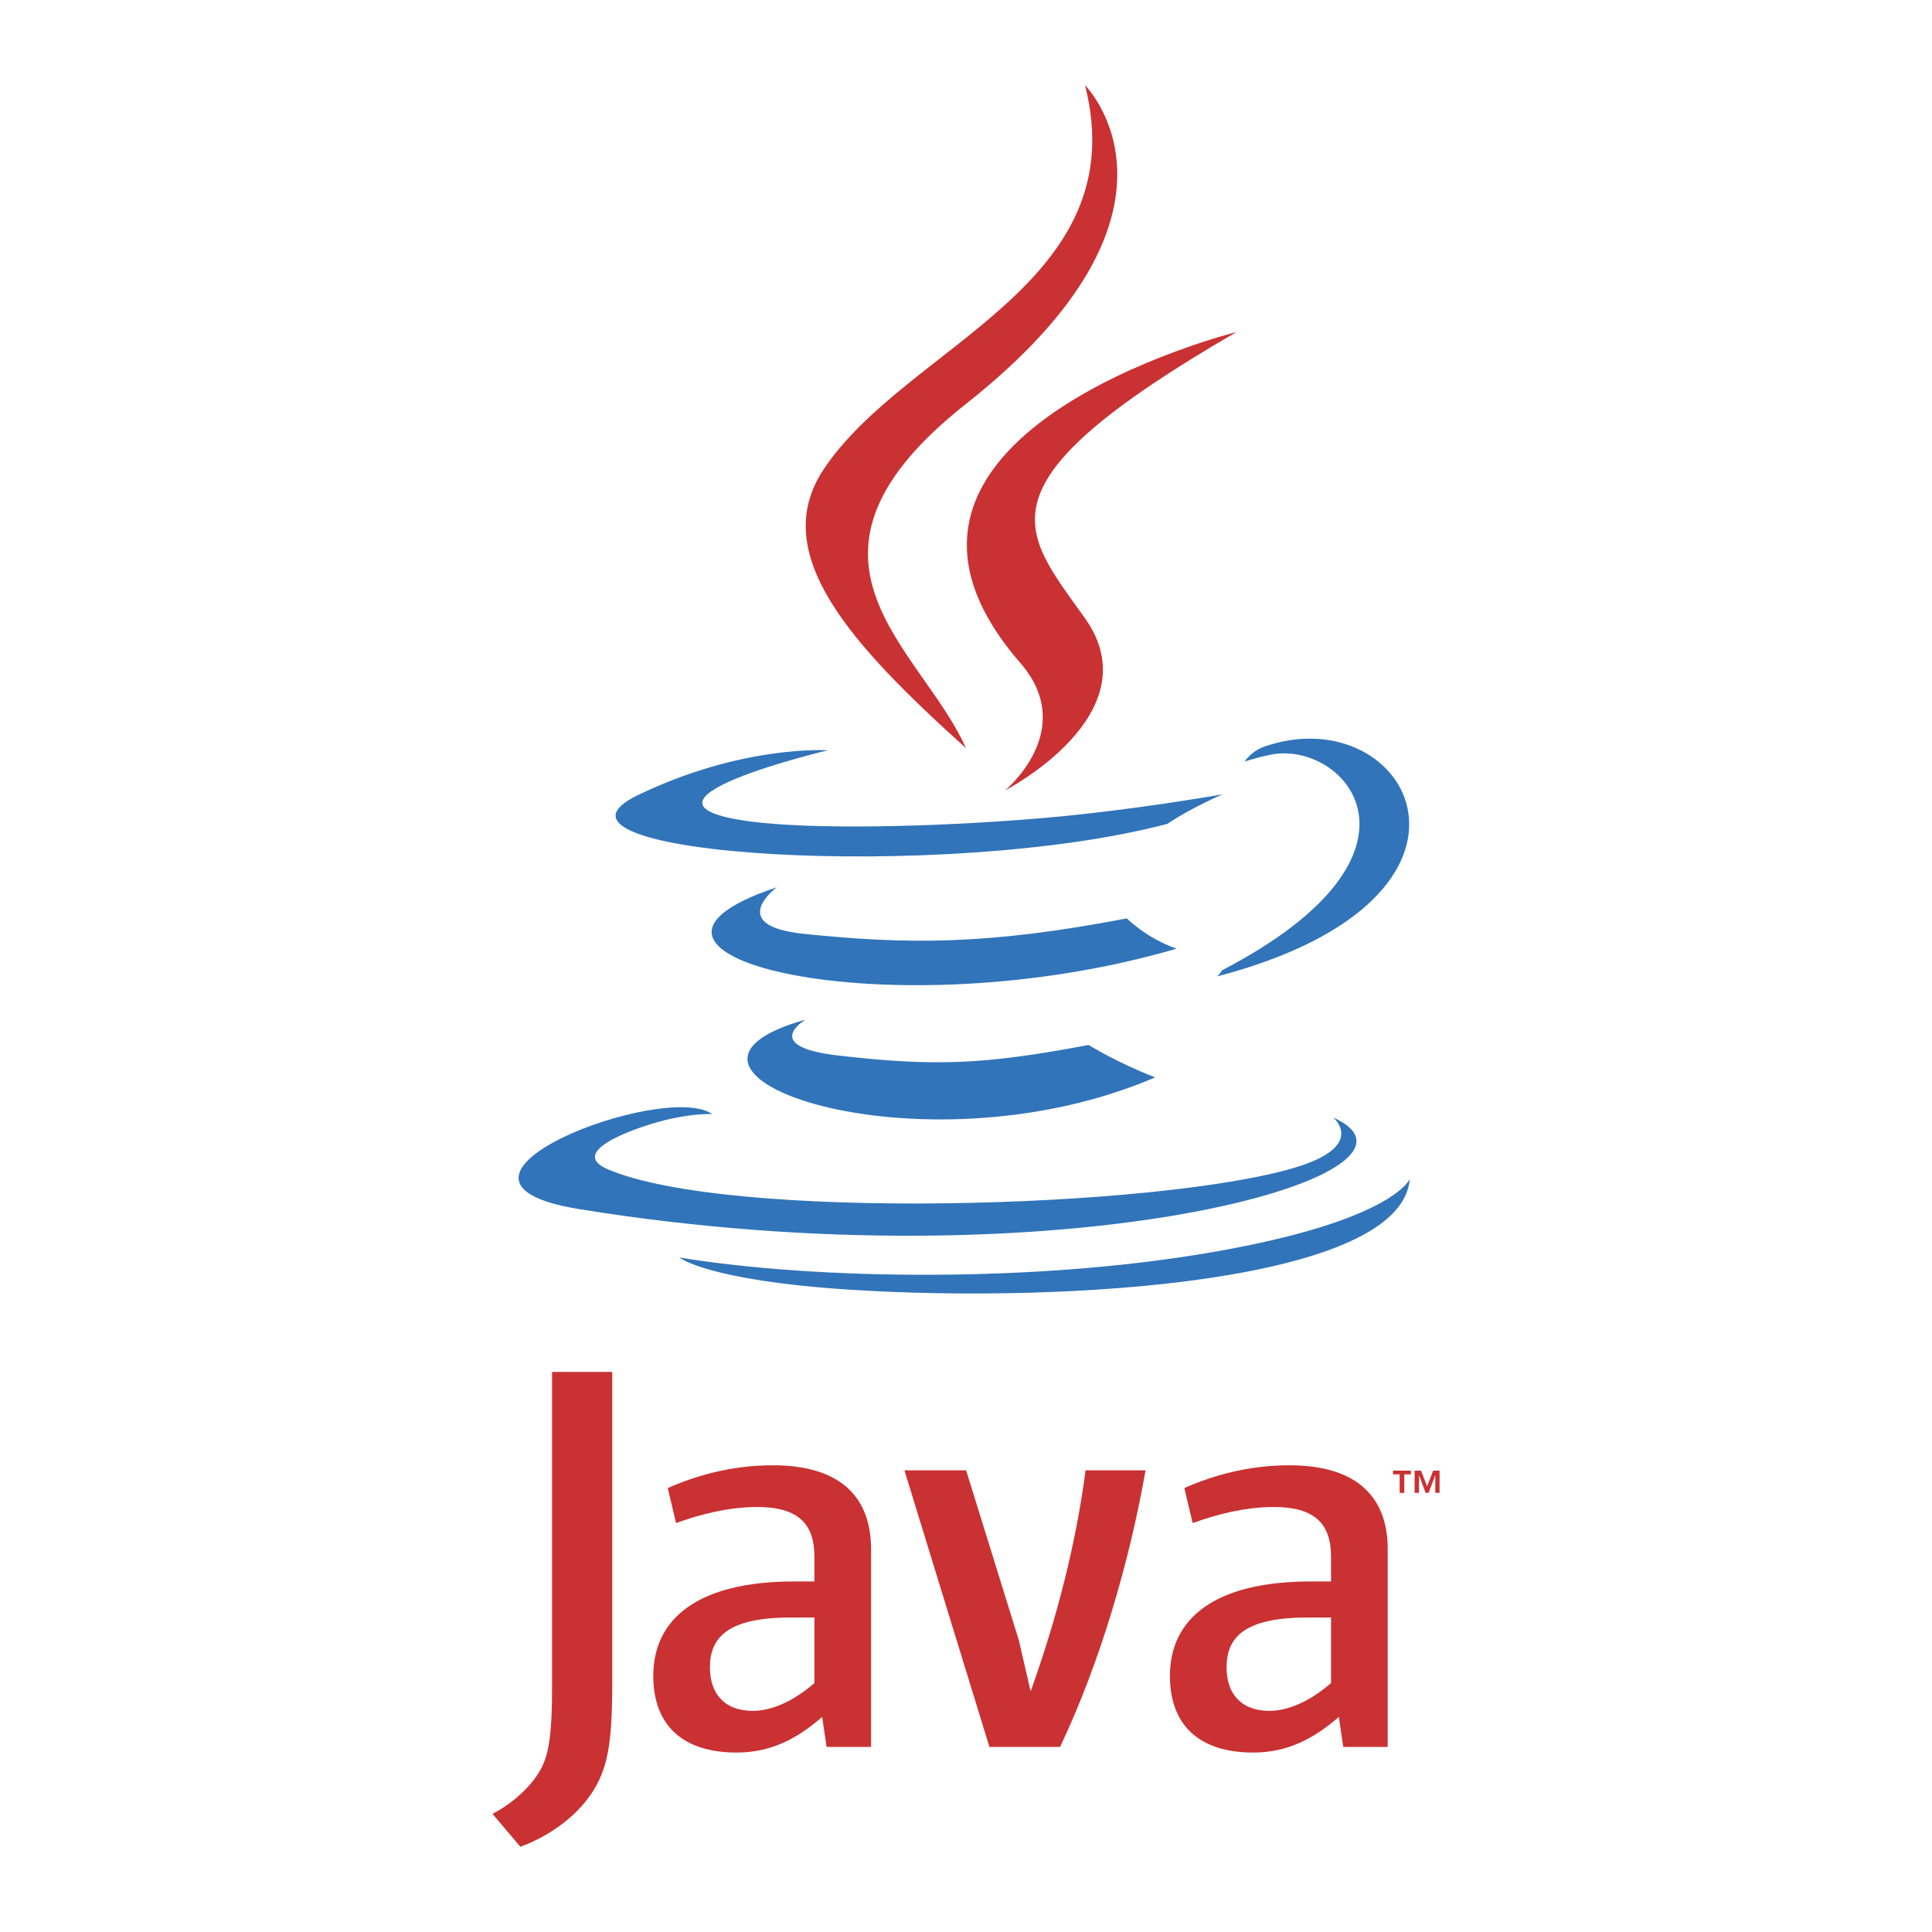
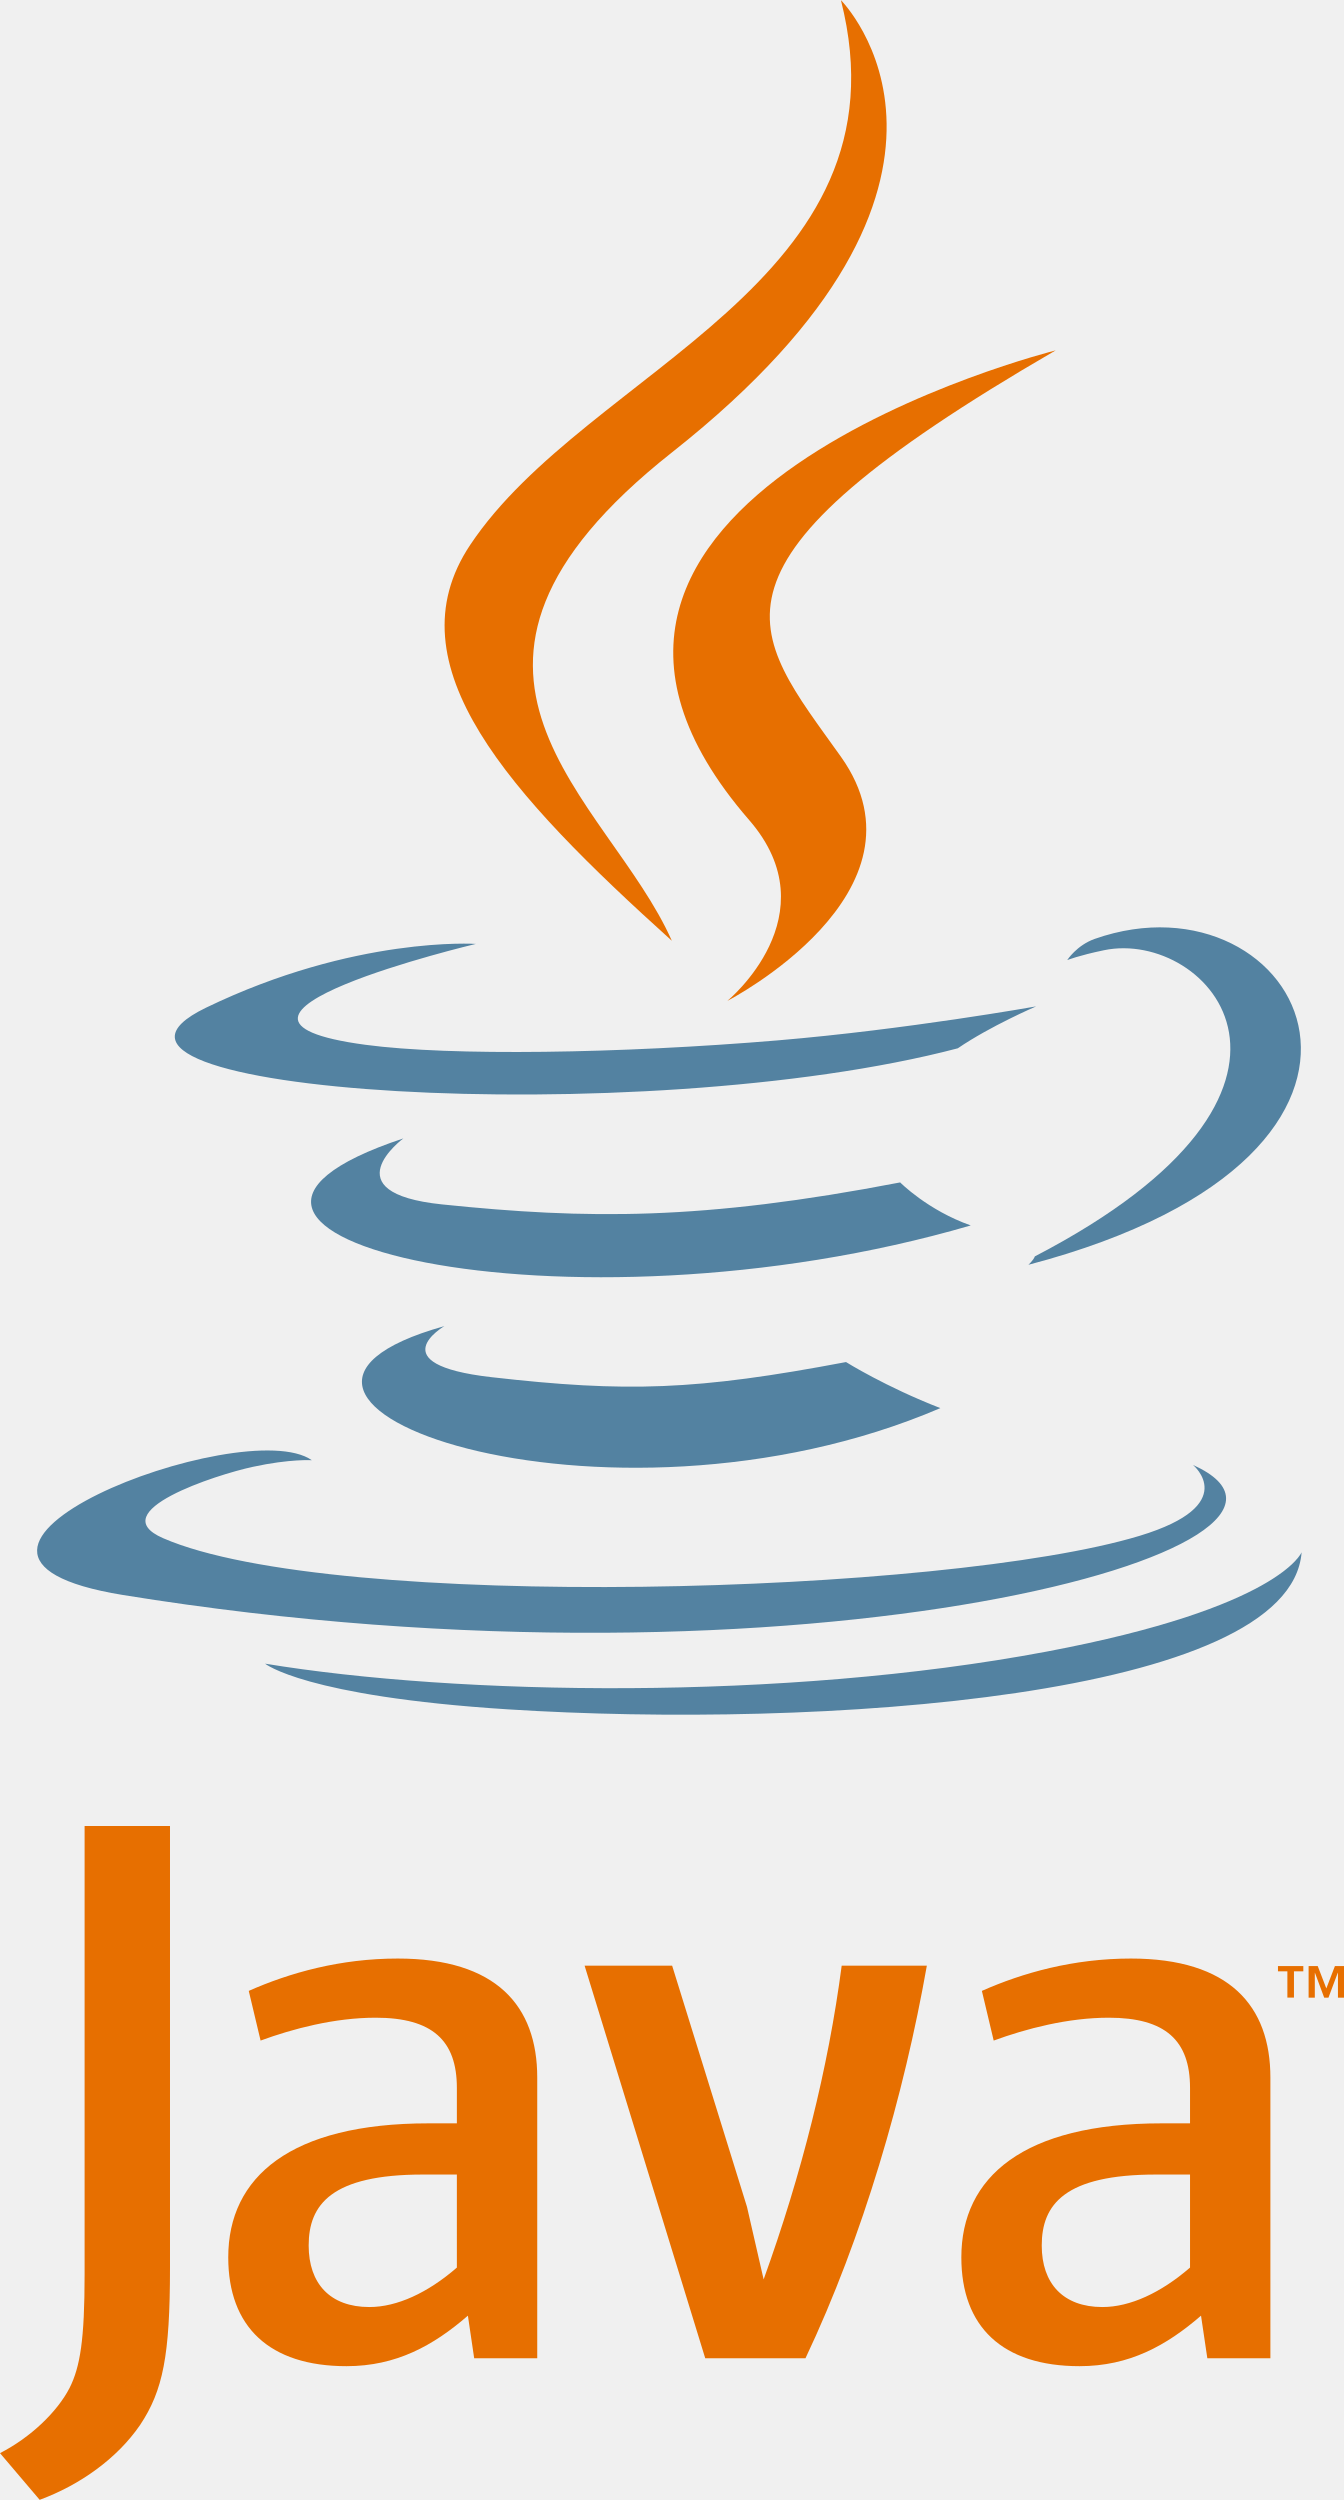
- <svg xmlns="http://www.w3.org/2000/svg" width="2500" height="2500" viewBox="0 0 192.756 192.756">
-   <g fill-rule="evenodd" clip-rule="evenodd">
-     <path fill="#fff" d="M0 0h192.756v192.756H0V0z" />
-     <path d="M80.372 101.729s-4.604 2.679 3.28 3.584c9.554 1.091 14.434.934 24.959-1.057 0 0 2.771 1.735 6.639 3.236-23.601 10.113-53.413-.585-34.878-5.763zM77.487 88.532s-5.165 3.823 2.726 4.639c10.206 1.054 18.262 1.14 32.211-1.544 0 0 1.926 1.955 4.957 3.023-28.531 8.345-60.307.657-39.894-6.118z" fill="#3174b9" />
-     <path d="M101.797 66.143c5.818 6.697-1.525 12.72-1.525 12.72s14.766-7.621 7.984-17.168c-6.332-8.899-11.189-13.32 15.102-28.566-.001-.001-41.27 10.303-21.561 33.014z" fill="#ca3132" />
-     <path d="M133.01 111.491s3.408 2.81-3.754 4.983c-13.619 4.125-56.694 5.369-68.659.164-4.298-1.872 3.766-4.467 6.303-5.015 2.646-.572 4.156-.468 4.156-.468-4.783-3.368-30.916 6.615-13.272 9.479 48.112 7.801 87.704-3.512 75.226-9.143zM82.587 74.857s-21.908 5.205-7.757 7.097c5.977.799 17.883.615 28.982-.316 9.068-.761 18.17-2.389 18.17-2.389s-3.195 1.371-5.51 2.949c-22.251 5.853-65.229 3.127-52.855-2.856 10.462-5.061 18.97-4.485 18.97-4.485zM121.891 96.824c22.617-11.75 12.16-23.044 4.859-21.522-1.785.373-2.586.695-2.586.695s.666-1.042 1.932-1.49c14.441-5.075 25.545 14.972-4.656 22.911-.001 0 .347-.314.451-.594z" fill="#3174b9" />
-     <path d="M108.256 8.504s12.523 12.531-11.881 31.794c-19.571 15.458-4.462 24.269-.006 34.34-11.426-10.307-19.807-19.382-14.185-27.826 8.254-12.395 31.125-18.406 26.072-38.308z" fill="#ca3132" />
-     <path d="M84.812 128.674c21.706 1.388 55.045-.771 55.836-11.044 0 0-1.518 3.894-17.941 6.983-18.529 3.488-41.386 3.082-54.938.845 0 0 2.777 2.298 17.043 3.216z" fill="#3174b9" />
-     <path d="M139.645 147.096h-.66v-.37h1.781v.37h-.66v1.848h-.461v-1.848zm3.554.092h-.008l-.656 1.755h-.301l-.652-1.755h-.008v1.755h-.438v-2.218h.643l.604 1.569.604-1.569h.637v2.218h-.424v-1.755h-.001zM81.255 167.921c-2.047 1.774-4.211 2.772-6.154 2.772-2.768 0-4.27-1.663-4.27-4.324 0-2.881 1.608-4.989 8.044-4.989h2.379v6.541h.001zm5.65 6.374v-19.732c0-5.043-2.876-8.371-9.809-8.371-4.045 0-7.591.999-10.474 2.272l.83 3.495c2.271-.834 5.207-1.607 8.089-1.607 3.994 0 5.713 1.607 5.713 4.934v2.495h-1.996c-9.702 0-14.08 3.764-14.08 9.423 0 4.876 2.885 7.648 8.316 7.648 3.491 0 6.099-1.441 8.534-3.55l.443 2.993h4.434zM105.762 174.295h-7.045l-8.483-27.601h6.154l5.265 16.961 1.172 5.096c2.656-7.371 4.541-14.854 5.484-22.057h5.984c-1.602 9.088-4.488 19.066-8.531 27.601zM132.799 167.921c-2.053 1.774-4.217 2.772-6.156 2.772-2.768 0-4.268-1.663-4.268-4.324 0-2.881 1.609-4.989 8.041-4.989h2.383v6.541zm5.652 6.374v-19.732c0-5.043-2.885-8.371-9.811-8.371-4.049 0-7.594.999-10.477 2.272l.83 3.495c2.271-.834 5.213-1.607 8.096-1.607 3.988 0 5.709 1.607 5.709 4.934v2.495h-1.996c-9.703 0-14.078 3.764-14.078 9.423 0 4.876 2.879 7.648 8.311 7.648 3.494 0 6.098-1.441 8.539-3.55l.445 2.993h4.432zM58.983 178.985c-1.61 2.353-4.214 4.216-7.061 5.267l-2.79-3.286c2.169-1.113 4.027-2.91 4.892-4.582.745-1.49 1.056-3.406 1.056-7.992v-31.515h6.005v31.08c0 6.134-.49 8.613-2.102 11.028z" fill="#ca3132" />
-   </g>
+ <svg xmlns="http://www.w3.org/2000/svg" width="1344" height="2500" viewBox="6.527 4.399 290.829 540.906">
+   <path d="M285.104 430.945h-2.037v-1.14h5.486v1.14h-2.025v5.688h-1.424v-5.688zm10.942.297h-.032l-2.02 5.393h-.924l-2.006-5.393h-.024v5.393h-1.343v-6.828h1.976l1.86 4.835 1.854-4.835h1.969v6.828h-1.311l.001-5.393z" fill="#e76f00" />
+   <path d="M102.681 291.324s-14.178 8.245 10.09 11.035c29.4 3.354 44.426 2.873 76.825-3.259 0 0 8.518 5.341 20.414 9.967-72.63 31.128-164.376-1.803-107.329-17.743M93.806 250.704s-15.902 11.771 8.384 14.283c31.406 3.24 56.208 3.505 99.125-4.759 0 0 5.937 6.018 15.271 9.309-87.815 25.678-185.624 2.025-122.78-18.833" fill="#5382a1" />
+   <path d="M168.625 181.799c17.896 20.604-4.701 39.146-4.701 39.146s45.439-23.458 24.571-52.833c-19.491-27.395-34.438-41.005 46.479-87.934.001-.001-127.013 31.721-66.349 101.621" fill="#e76f00" />
+   <path d="M264.684 321.369s10.492 8.646-11.555 15.333c-41.923 12.7-174.488 16.535-211.314.507-13.238-5.76 11.587-13.752 19.396-15.429 8.144-1.766 12.798-1.437 12.798-1.437-14.722-10.371-95.157 20.363-40.857 29.166 148.084 24.015 269.944-10.814 231.532-28.14M109.499 208.617s-67.431 16.016-23.879 21.832c18.389 2.462 55.047 1.905 89.192-.956 27.906-2.354 55.928-7.358 55.928-7.358s-9.84 4.214-16.959 9.074c-68.475 18.01-200.756 9.631-162.674-8.79 32.206-15.568 58.392-13.802 58.392-13.802M230.462 276.231c69.608-36.171 37.425-70.932 14.96-66.248-5.506 1.146-7.961 2.139-7.961 2.139s2.045-3.202 5.947-4.588c44.441-15.624 78.619 46.081-14.346 70.521 0 0 1.079-.962 1.4-1.824" fill="#5382a1" />
+   <path d="M188.495 4.399s38.55 38.562-36.563 97.862c-60.233 47.567-13.735 74.689-.025 105.678-35.158-31.723-60.96-59.647-43.65-85.637 25.406-38.151 95.792-56.648 80.238-117.903" fill="#e76f00" />
+   <path d="M116.339 374.246c66.815 4.277 169.417-2.373 171.846-33.987 0 0-4.67 11.984-55.219 21.503-57.027 10.731-127.364 9.479-169.081 2.601.002-.002 8.541 7.067 52.454 9.883" fill="#5382a1" />
+   <path d="M105.389 495.049c-6.303 5.467-12.96 8.536-18.934 8.536-8.527 0-13.134-5.113-13.134-13.314 0-8.871 4.937-15.357 24.739-15.357h7.328l.001 20.135m17.392 19.623V453.93c0-15.518-8.85-25.756-30.188-25.756-12.457 0-23.369 3.076-32.238 6.999l2.56 10.752c6.983-2.563 16.022-4.949 24.894-4.949 12.292 0 17.58 4.949 17.58 15.181v7.678h-6.135c-29.865 0-43.337 11.593-43.337 28.993 0 15.018 8.878 23.554 25.594 23.554 10.745 0 18.766-4.437 26.264-10.929l1.361 9.221 13.645-.002zM180.824 514.672h-21.691l-26.106-84.96h18.944l16.198 52.199 3.601 15.699c8.195-22.698 13.992-45.726 16.891-67.898h18.427c-4.938 27.976-13.822 58.684-26.264 84.96M264.038 495.049c-6.315 5.467-12.983 8.536-18.958 8.536-8.512 0-13.131-5.113-13.131-13.314 0-8.871 4.947-15.357 24.748-15.357h7.341v20.135m17.39 19.623V453.93c0-15.518-8.871-25.756-30.186-25.756-12.465 0-23.381 3.076-32.246 6.999l2.557 10.752c6.985-2.563 16.041-4.949 24.906-4.949 12.283 0 17.579 4.949 17.579 15.181v7.678h-6.146c-29.873 0-43.34 11.593-43.34 28.993 0 15.018 8.871 23.554 25.584 23.554 10.752 0 18.77-4.437 26.28-10.929l1.366 9.221 13.646-.002zM36.847 529.099c-4.958 7.239-12.966 12.966-21.733 16.206L6.527 535.2c6.673-3.424 12.396-8.954 15.055-14.104 2.3-4.581 3.252-10.485 3.252-24.604v-96.995h18.478v95.666c-.001 18.875-1.51 26.5-6.465 33.936" fill="#e76f00" />
</svg>
